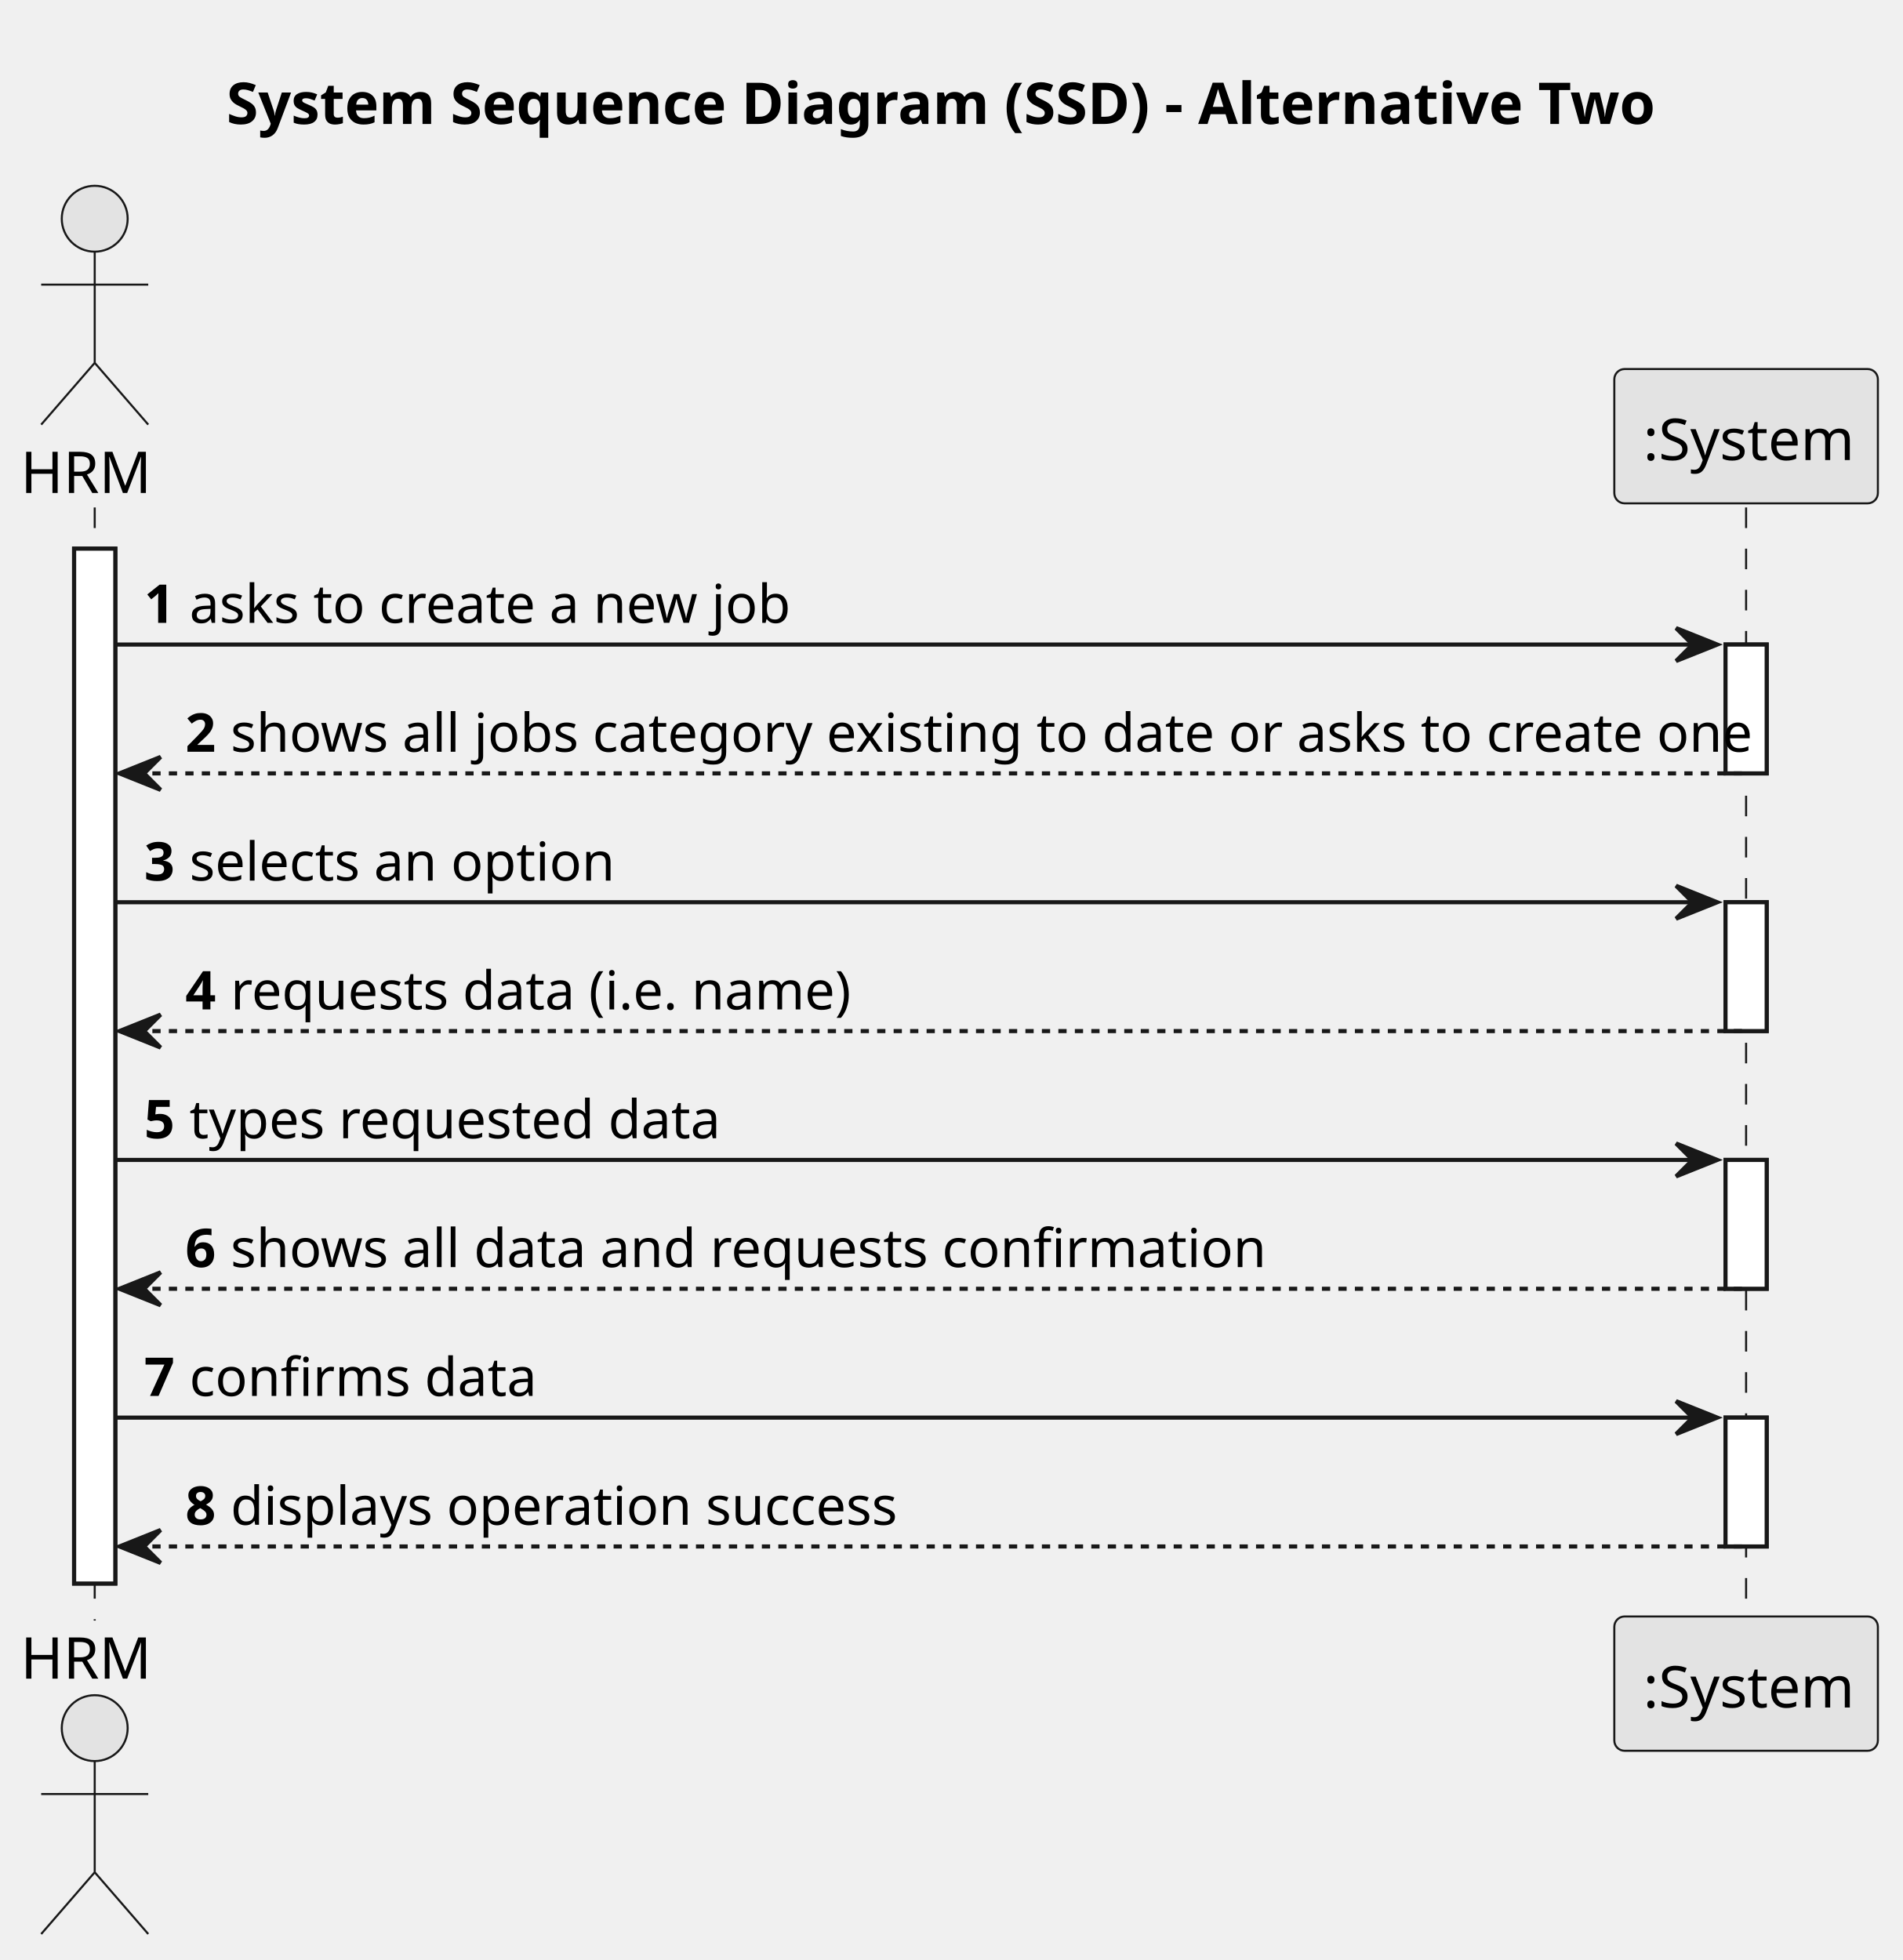
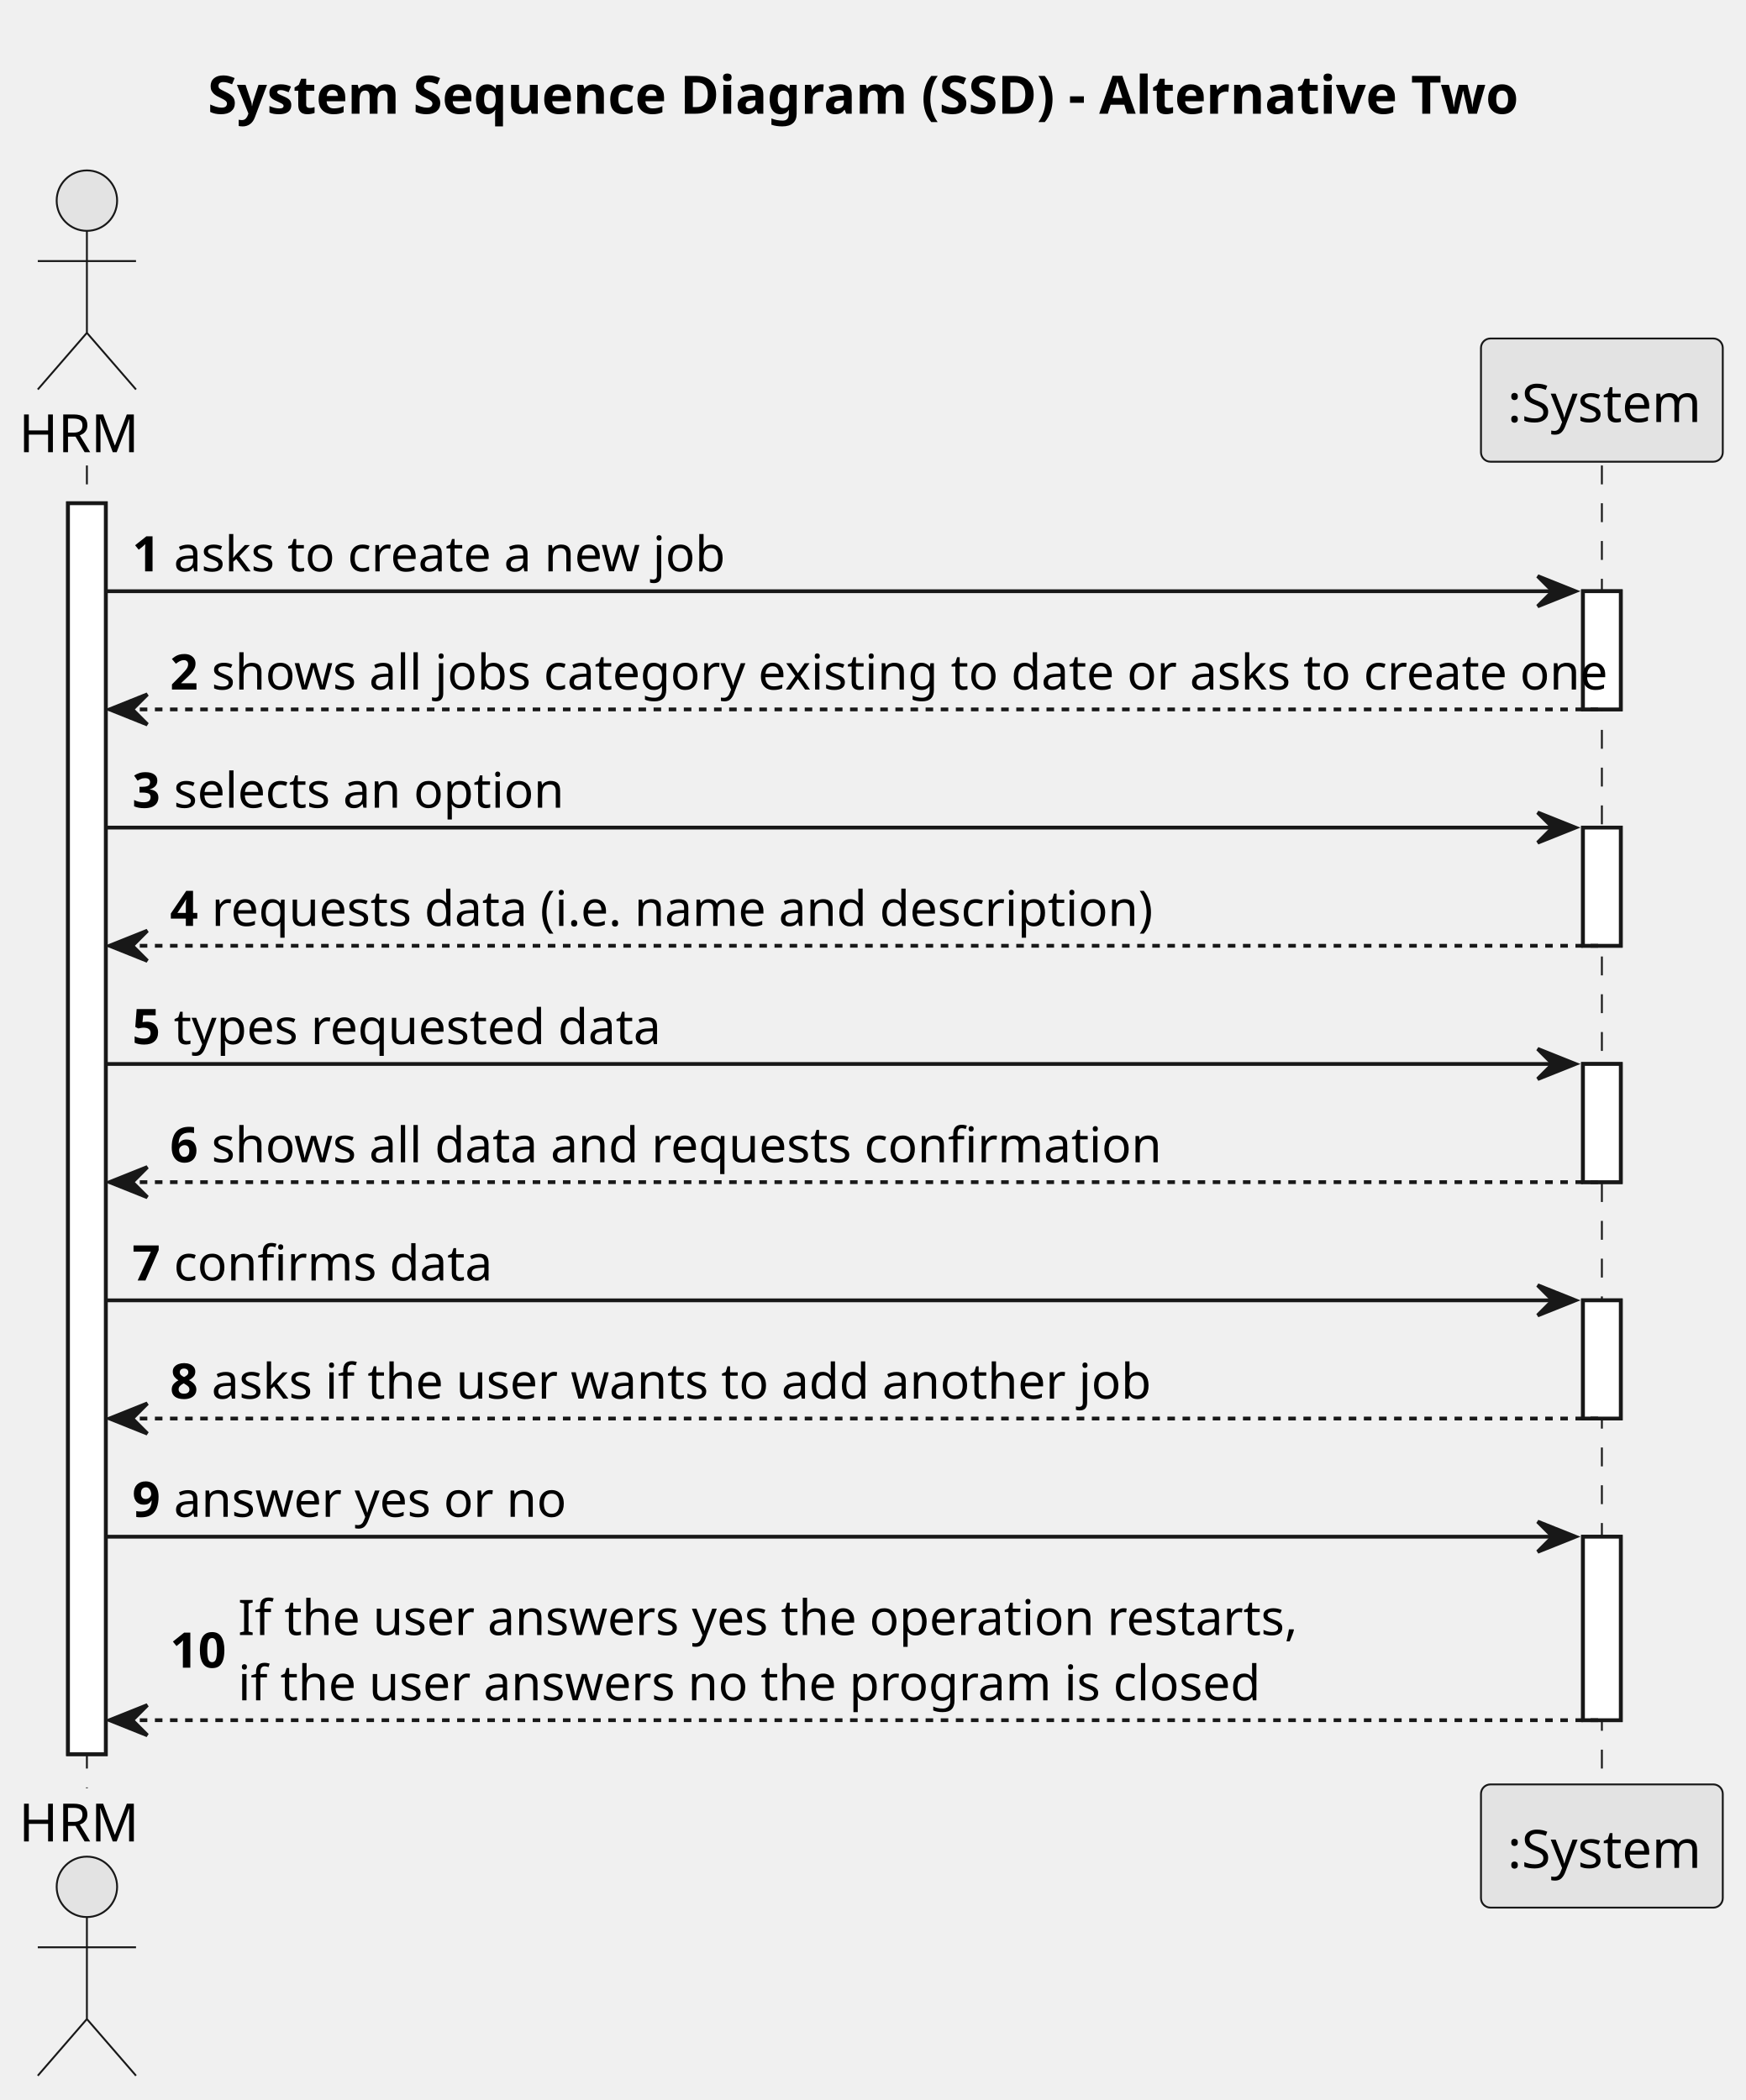
- <svg xmlns="http://www.w3.org/2000/svg" contentStyleType="text/css" height="476px" preserveAspectRatio="none" style="width:462px;height:476px;background:#FFFFFF;" version="1.1" viewBox="0 0 462 476" width="462px" zoomAndPan="magnify">
+ <svg xmlns="http://www.w3.org/2000/svg" contentStyleType="text/css" height="556px" preserveAspectRatio="none" style="width:462px;height:556px;background:#FFFFFF;" version="1.1" viewBox="0 0 462 556" width="462px" zoomAndPan="magnify">
  <defs />
  <g>
    <text fill="#000000" font-family="sans-serif" font-size="14" font-weight="bold" lengthAdjust="spacing" textLength="350" x="55" y="30.107">System Sequence Diagram (SSD) - Alternative Two</text>
-     <rect fill="#FFFFFF" height="251.328" style="stroke:#181818;stroke-width:1.0;" width="10" x="18" y="133.242" />
+     <rect fill="#FFFFFF" height="331.201" style="stroke:#181818;stroke-width:1.0;" width="10" x="18" y="133.242" />
    <rect fill="#FFFFFF" height="31.291" style="stroke:#181818;stroke-width:1.0;" width="10" x="419" y="156.533" />
    <rect fill="#FFFFFF" height="31.291" style="stroke:#181818;stroke-width:1.0;" width="10" x="419" y="219.115" />
    <rect fill="#FFFFFF" height="31.291" style="stroke:#181818;stroke-width:1.0;" width="10" x="419" y="281.697" />
    <rect fill="#FFFFFF" height="31.291" style="stroke:#181818;stroke-width:1.0;" width="10" x="419" y="344.279" />
-     <line style="stroke:#181818;stroke-width:0.5;stroke-dasharray:5.0,5.0;" x1="23" x2="23" y1="123.242" y2="393.57" />
-     <line style="stroke:#181818;stroke-width:0.5;stroke-dasharray:5.0,5.0;" x1="424" x2="424" y1="123.242" y2="393.57" />
+     <rect fill="#FFFFFF" height="48.582" style="stroke:#181818;stroke-width:1.0;" width="10" x="419" y="406.861" />
+     <line style="stroke:#181818;stroke-width:0.5;stroke-dasharray:5.0,5.0;" x1="23" x2="23" y1="123.242" y2="473.443" />
+     <line style="stroke:#181818;stroke-width:0.5;stroke-dasharray:5.0,5.0;" x1="424" x2="424" y1="123.242" y2="473.443" />
    <text fill="#000000" font-family="sans-serif" font-size="14" lengthAdjust="spacing" textLength="30" x="5" y="119.728">HRM</text>
    <ellipse cx="23" cy="53.121" fill="#E3E3E3" rx="8" ry="8" style="stroke:#181818;stroke-width:0.5;" />
    <path d="M23,61.121 L23,88.121 M10,69.121 L36,69.121 M23,88.121 L10,103.121 M23,88.121 L36,103.121 " fill="none" style="stroke:#181818;stroke-width:0.5;" />
-     <text fill="#000000" font-family="sans-serif" font-size="14" lengthAdjust="spacing" textLength="30" x="5" y="407.678">HRM</text>
-     <ellipse cx="23" cy="419.691" fill="#E3E3E3" rx="8" ry="8" style="stroke:#181818;stroke-width:0.5;" />
-     <path d="M23,427.691 L23,454.691 M10,435.691 L36,435.691 M23,454.691 L10,469.691 M23,454.691 L36,469.691 " fill="none" style="stroke:#181818;stroke-width:0.5;" />
+     <text fill="#000000" font-family="sans-serif" font-size="14" lengthAdjust="spacing" textLength="30" x="5" y="487.551">HRM</text>
+     <ellipse cx="23" cy="499.565" fill="#E3E3E3" rx="8" ry="8" style="stroke:#181818;stroke-width:0.5;" />
+     <path d="M23,507.565 L23,534.564 M10,515.564 L36,515.564 M23,534.564 L10,549.564 M23,534.564 L36,549.564 " fill="none" style="stroke:#181818;stroke-width:0.5;" />
    <rect fill="#E3E3E3" height="32.621" rx="2.5" ry="2.5" style="stroke:#181818;stroke-width:0.5;" width="64" x="392" y="89.621" />
    <text fill="#000000" font-family="sans-serif" font-size="14" lengthAdjust="spacing" textLength="50" x="399" y="111.728">:System</text>
-     <rect fill="#E3E3E3" height="32.621" rx="2.5" ry="2.5" style="stroke:#181818;stroke-width:0.5;" width="64" x="392" y="392.57" />
-     <text fill="#000000" font-family="sans-serif" font-size="14" lengthAdjust="spacing" textLength="50" x="399" y="414.678">:System</text>
-     <rect fill="#FFFFFF" height="251.328" style="stroke:#181818;stroke-width:1.0;" width="10" x="18" y="133.242" />
+     <rect fill="#E3E3E3" height="32.621" rx="2.5" ry="2.5" style="stroke:#181818;stroke-width:0.5;" width="64" x="392" y="472.443" />
+     <text fill="#000000" font-family="sans-serif" font-size="14" lengthAdjust="spacing" textLength="50" x="399" y="494.551">:System</text>
+     <rect fill="#FFFFFF" height="331.201" style="stroke:#181818;stroke-width:1.0;" width="10" x="18" y="133.242" />
    <rect fill="#FFFFFF" height="31.291" style="stroke:#181818;stroke-width:1.0;" width="10" x="419" y="156.533" />
    <rect fill="#FFFFFF" height="31.291" style="stroke:#181818;stroke-width:1.0;" width="10" x="419" y="219.115" />
    <rect fill="#FFFFFF" height="31.291" style="stroke:#181818;stroke-width:1.0;" width="10" x="419" y="281.697" />
    <rect fill="#FFFFFF" height="31.291" style="stroke:#181818;stroke-width:1.0;" width="10" x="419" y="344.279" />
+     <rect fill="#FFFFFF" height="48.582" style="stroke:#181818;stroke-width:1.0;" width="10" x="419" y="406.861" />
    <polygon fill="#181818" points="407,152.533,417,156.533,407,160.533,411,156.533" style="stroke:#181818;stroke-width:1.0;" />
    <line style="stroke:#181818;stroke-width:1.0;" x1="28" x2="413" y1="156.533" y2="156.533" />
    <text fill="#000000" font-family="sans-serif" font-size="13" font-weight="bold" lengthAdjust="spacing" textLength="7" x="35" y="151.27">1</text>
    <text fill="#000000" font-family="sans-serif" font-size="13" lengthAdjust="spacing" textLength="142" x="46" y="151.27">asks to create a new job</text>
    <polygon fill="#181818" points="39,183.824,29,187.824,39,191.824,35,187.824" style="stroke:#181818;stroke-width:1.0;" />
    <line style="stroke:#181818;stroke-width:1.0;stroke-dasharray:2.0,2.0;" x1="33" x2="423" y1="187.824" y2="187.824" />
    <text fill="#000000" font-family="sans-serif" font-size="13" font-weight="bold" lengthAdjust="spacing" textLength="7" x="45" y="182.561">2</text>
    <text fill="#000000" font-family="sans-serif" font-size="13" lengthAdjust="spacing" textLength="356" x="56" y="182.561">shows all jobs category existing to date or asks to create one</text>
    <polygon fill="#181818" points="407,215.115,417,219.115,407,223.115,411,219.115" style="stroke:#181818;stroke-width:1.0;" />
    <line style="stroke:#181818;stroke-width:1.0;" x1="28" x2="413" y1="219.115" y2="219.115" />
    <text fill="#000000" font-family="sans-serif" font-size="13" font-weight="bold" lengthAdjust="spacing" textLength="7" x="35" y="213.852">3</text>
    <text fill="#000000" font-family="sans-serif" font-size="13" lengthAdjust="spacing" textLength="99" x="46" y="213.852">selects an option</text>
    <polygon fill="#181818" points="39,246.406,29,250.406,39,254.406,35,250.406" style="stroke:#181818;stroke-width:1.0;" />
    <line style="stroke:#181818;stroke-width:1.0;stroke-dasharray:2.0,2.0;" x1="33" x2="423" y1="250.406" y2="250.406" />
    <text fill="#000000" font-family="sans-serif" font-size="13" font-weight="bold" lengthAdjust="spacing" textLength="7" x="45" y="245.144">4</text>
-     <text fill="#000000" font-family="sans-serif" font-size="13" lengthAdjust="spacing" textLength="145" x="56" y="245.144">requests data (i.e. name)</text>
+     <text fill="#000000" font-family="sans-serif" font-size="13" lengthAdjust="spacing" textLength="237" x="56" y="245.144">requests data (i.e. name and description)</text>
    <polygon fill="#181818" points="407,277.697,417,281.697,407,285.697,411,281.697" style="stroke:#181818;stroke-width:1.0;" />
    <line style="stroke:#181818;stroke-width:1.0;" x1="28" x2="413" y1="281.697" y2="281.697" />
    <text fill="#000000" font-family="sans-serif" font-size="13" font-weight="bold" lengthAdjust="spacing" textLength="7" x="35" y="276.435">5</text>
    <text fill="#000000" font-family="sans-serif" font-size="13" lengthAdjust="spacing" textLength="122" x="46" y="276.435">types requested data</text>
    <polygon fill="#181818" points="39,308.988,29,312.988,39,316.988,35,312.988" style="stroke:#181818;stroke-width:1.0;" />
    <line style="stroke:#181818;stroke-width:1.0;stroke-dasharray:2.0,2.0;" x1="33" x2="423" y1="312.988" y2="312.988" />
    <text fill="#000000" font-family="sans-serif" font-size="13" font-weight="bold" lengthAdjust="spacing" textLength="7" x="45" y="307.726">6</text>
    <text fill="#000000" font-family="sans-serif" font-size="13" lengthAdjust="spacing" textLength="236" x="56" y="307.726">shows all data and requests confirmation</text>
    <polygon fill="#181818" points="407,340.279,417,344.279,407,348.279,411,344.279" style="stroke:#181818;stroke-width:1.0;" />
    <line style="stroke:#181818;stroke-width:1.0;" x1="28" x2="413" y1="344.279" y2="344.279" />
    <text fill="#000000" font-family="sans-serif" font-size="13" font-weight="bold" lengthAdjust="spacing" textLength="7" x="35" y="339.017">7</text>
    <text fill="#000000" font-family="sans-serif" font-size="13" lengthAdjust="spacing" textLength="78" x="46" y="339.017">confirms data</text>
    <polygon fill="#181818" points="39,371.57,29,375.57,39,379.57,35,375.57" style="stroke:#181818;stroke-width:1.0;" />
    <line style="stroke:#181818;stroke-width:1.0;stroke-dasharray:2.0,2.0;" x1="33" x2="423" y1="375.57" y2="375.57" />
    <text fill="#000000" font-family="sans-serif" font-size="13" font-weight="bold" lengthAdjust="spacing" textLength="7" x="45" y="370.308">8</text>
-     <text fill="#000000" font-family="sans-serif" font-size="13" lengthAdjust="spacing" textLength="158" x="56" y="370.308">displays operation success</text>
+     <text fill="#000000" font-family="sans-serif" font-size="13" lengthAdjust="spacing" textLength="235" x="56" y="370.308">asks if the user wants to add another job</text>
+     <polygon fill="#181818" points="407,402.861,417,406.861,407,410.861,411,406.861" style="stroke:#181818;stroke-width:1.0;" />
+     <line style="stroke:#181818;stroke-width:1.0;" x1="28" x2="413" y1="406.861" y2="406.861" />
+     <text fill="#000000" font-family="sans-serif" font-size="13" font-weight="bold" lengthAdjust="spacing" textLength="7" x="35" y="401.599">9</text>
+     <text fill="#000000" font-family="sans-serif" font-size="13" lengthAdjust="spacing" textLength="99" x="46" y="401.599">answer yes or no</text>
+     <polygon fill="#181818" points="39,451.443,29,455.443,39,459.443,35,455.443" style="stroke:#181818;stroke-width:1.0;" />
+     <line style="stroke:#181818;stroke-width:1.0;stroke-dasharray:2.0,2.0;" x1="33" x2="423" y1="455.443" y2="455.443" />
+     <text fill="#000000" font-family="sans-serif" font-size="13" font-weight="bold" lengthAdjust="spacing" textLength="14" x="45" y="441.535">10</text>
+     <text fill="#000000" font-family="sans-serif" font-size="13" lengthAdjust="spacing" textLength="265" x="63" y="432.89">If the user answers yes the operation restarts,</text>
+     <text fill="#000000" font-family="sans-serif" font-size="13" lengthAdjust="spacing" textLength="256" x="63" y="450.181">if the user answers no the program is closed</text>
  </g>
</svg>
